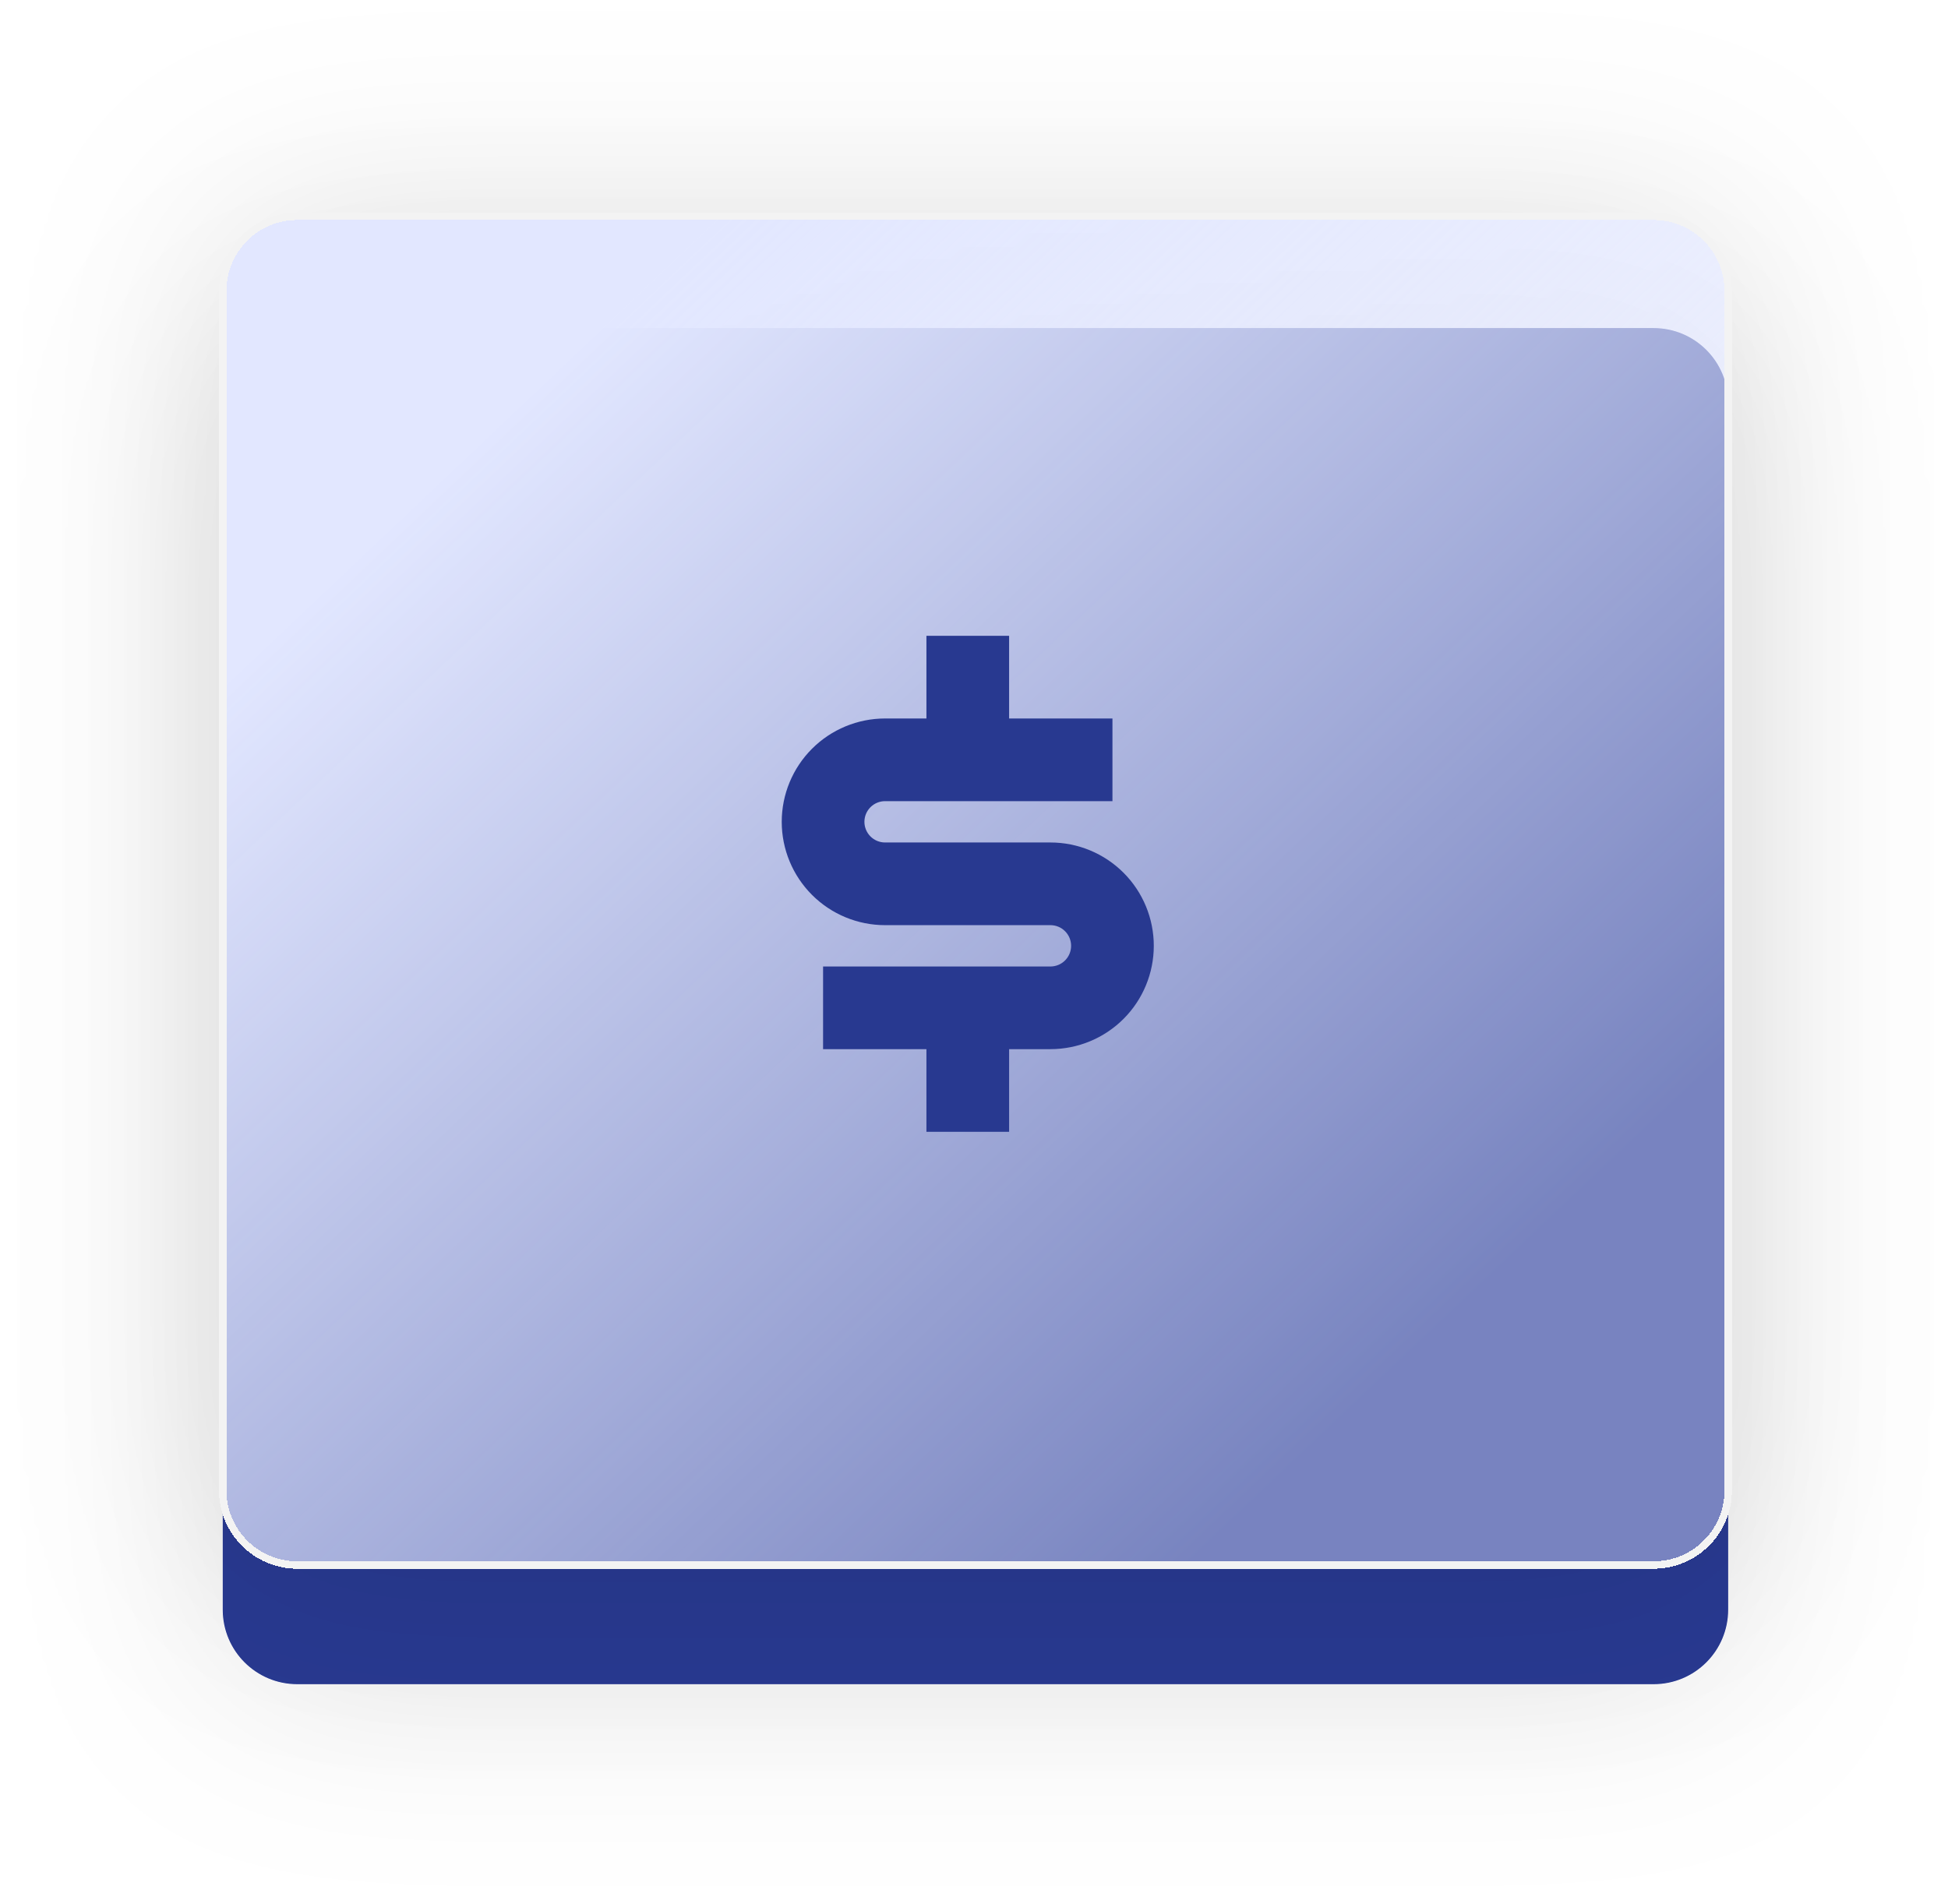
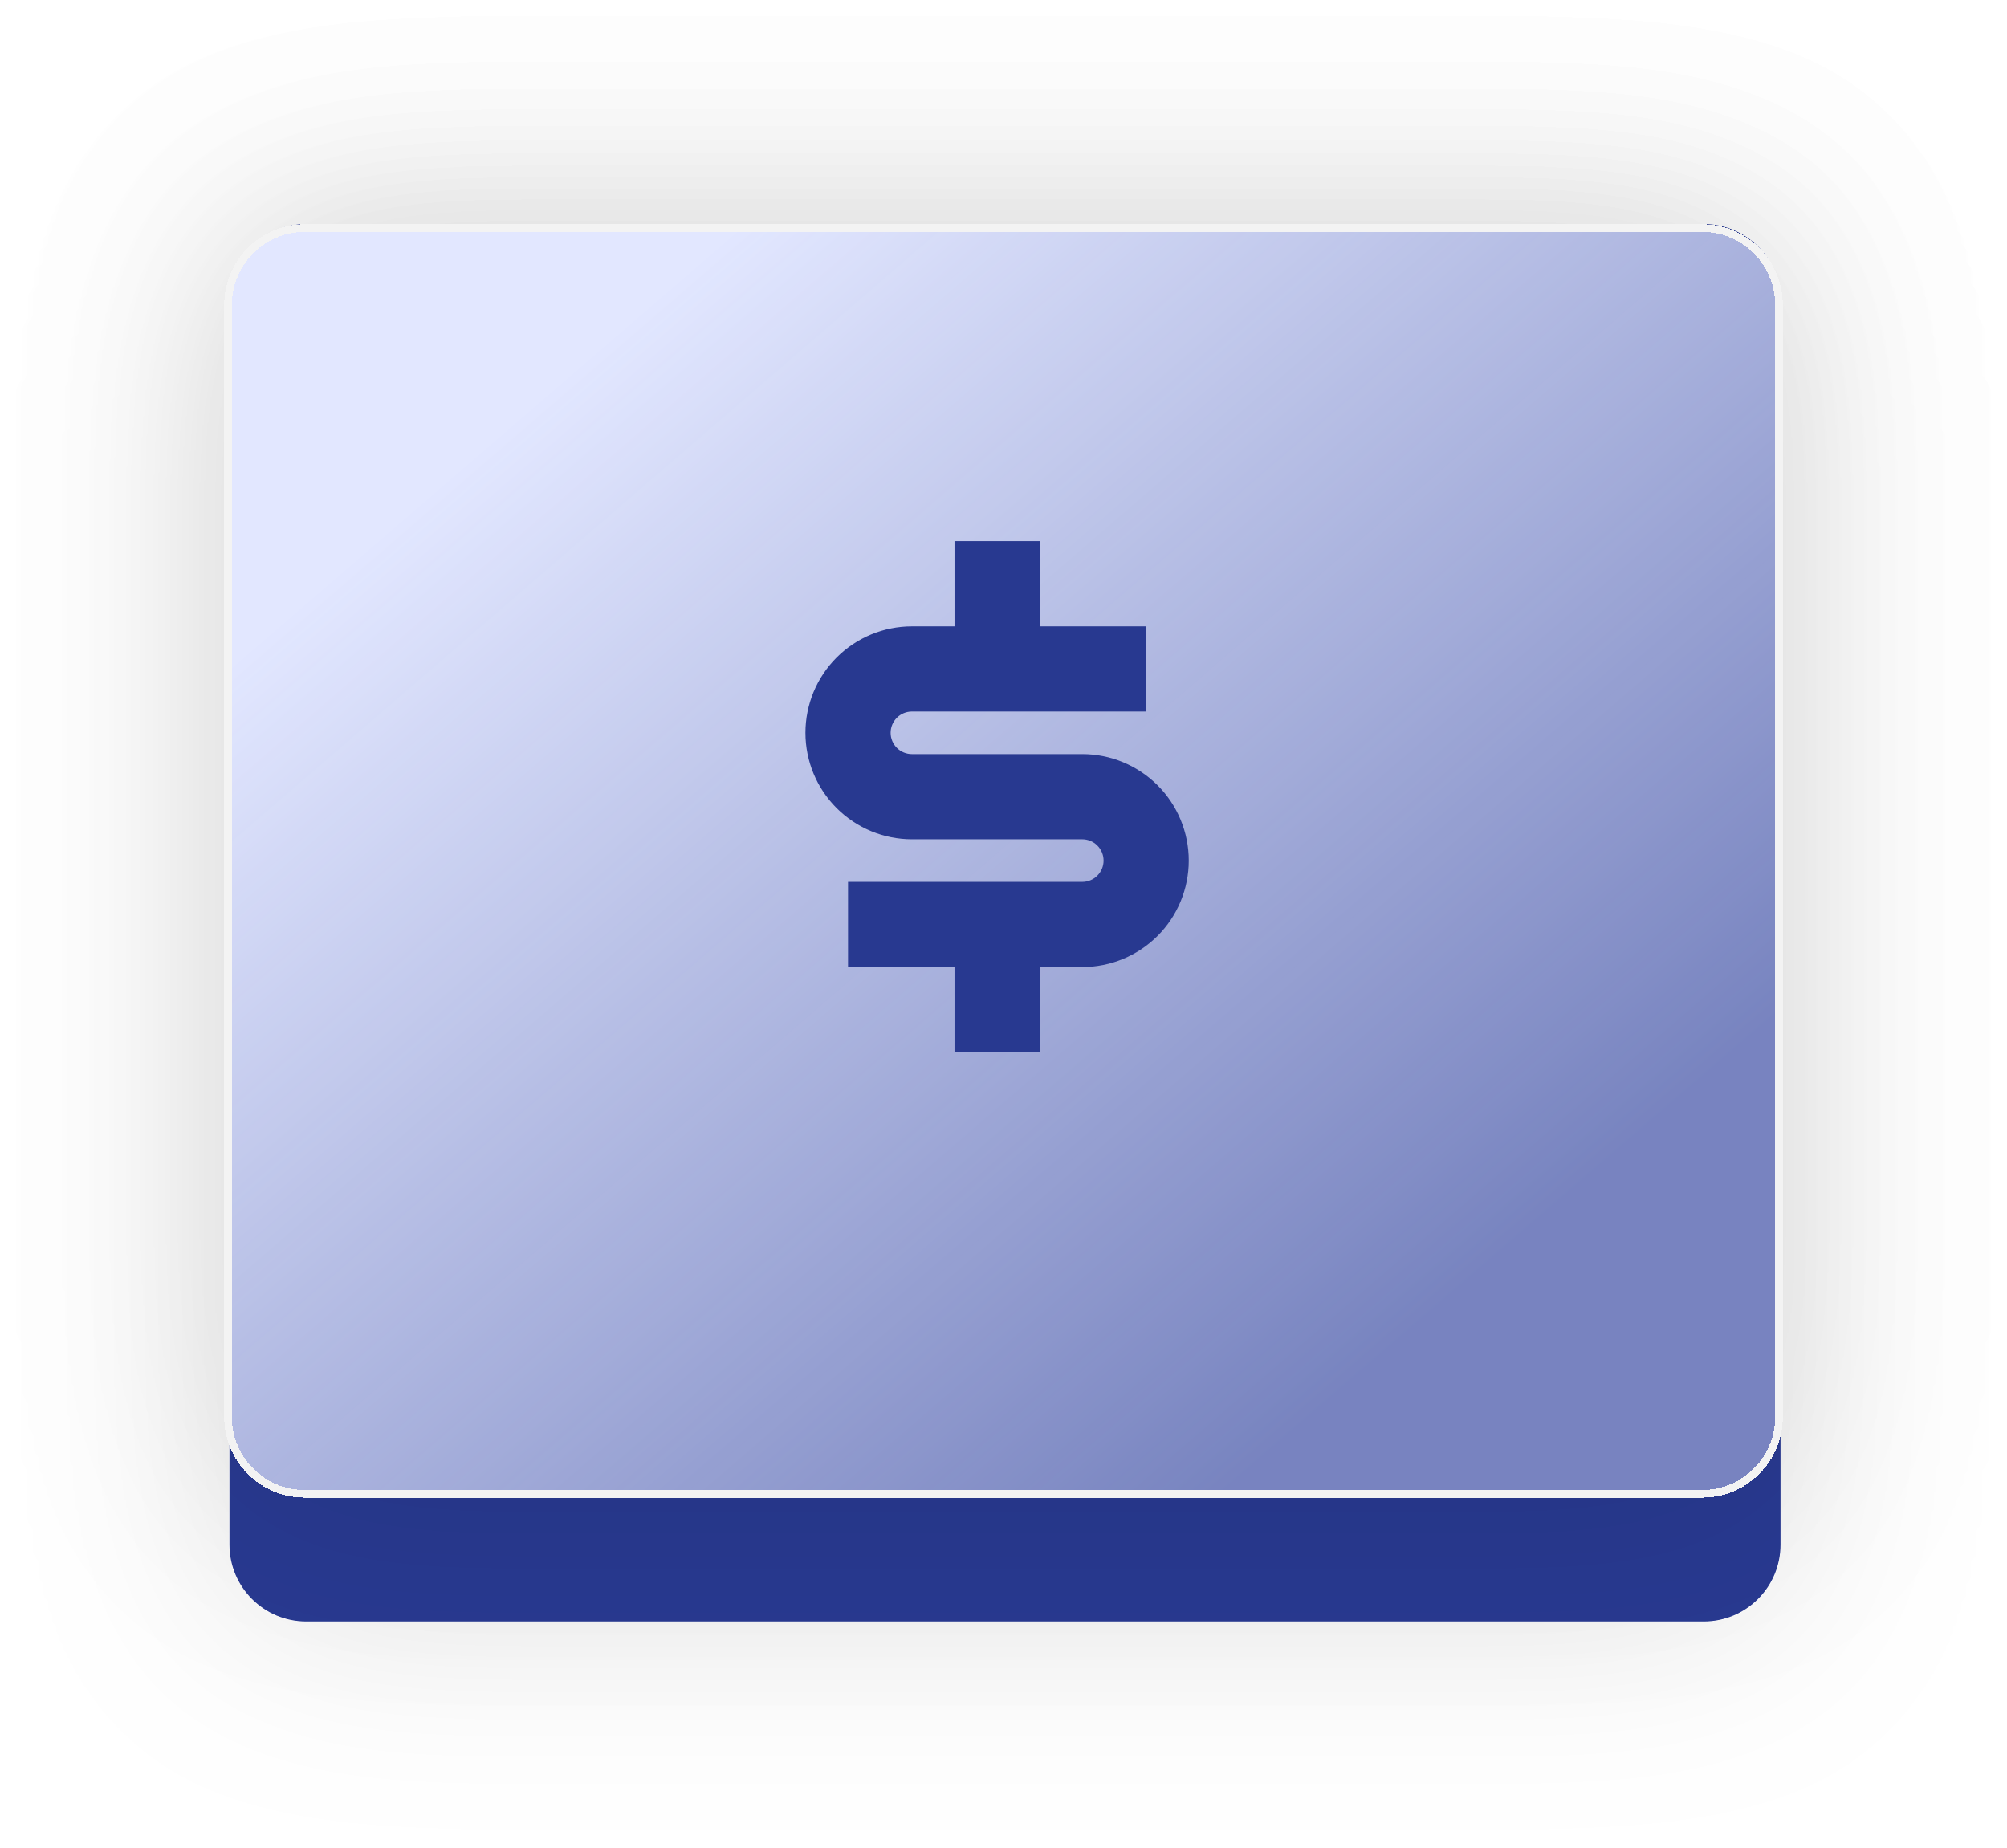
- <svg xmlns="http://www.w3.org/2000/svg" width="176" height="172" viewBox="0 0 176 172" fill="none">
-   <g filter="url(#filter0_d_17_1340)">
-     <rect x="20.122" y="29.645" width="136.018" height="122.551" rx="6.734" fill="#283990" />
+ <svg xmlns="http://www.w3.org/2000/svg" width="176" height="162" viewBox="0 0 176 162" fill="none">
+   <g filter="url(#filter0_d_170_80)">
+     <rect x="20.121" y="19.645" width="136.018" height="122.551" rx="6.734" fill="#283990" />
  </g>
-   <g filter="url(#filter1_d_17_1340)">
-     <rect x="20.122" y="19.545" width="136.018" height="121.878" rx="6.734" fill="url(#paint0_linear_17_1340)" shape-rendering="crispEdges" />
-     <rect x="20.122" y="19.545" width="136.018" height="121.878" rx="6.734" stroke="#F3F3F3" stroke-width="0.673" shape-rendering="crispEdges" />
+   <g filter="url(#filter1_d_170_80)">
+     <rect x="20" y="20" width="136" height="111" rx="6.734" fill="url(#paint0_linear_170_80)" shape-rendering="crispEdges" />
+     <rect x="20" y="20" width="136" height="111" rx="6.734" stroke="#F3F3F3" stroke-width="0.673" shape-rendering="crispEdges" />
  </g>
-   <path d="M74.364 87.338H94.907C95.402 87.338 95.877 87.141 96.227 86.791C96.578 86.44 96.774 85.965 96.774 85.47C96.774 84.975 96.578 84.5 96.227 84.15C95.877 83.799 95.402 83.603 94.907 83.603H79.967C77.49 83.603 75.115 82.619 73.364 80.868C71.613 79.116 70.629 76.741 70.629 74.265C70.629 71.788 71.613 69.413 73.364 67.662C75.115 65.911 77.49 64.927 79.967 64.927H83.702V57.457H91.172V64.927H100.509V72.397H79.967C79.471 72.397 78.996 72.594 78.646 72.944C78.296 73.294 78.099 73.769 78.099 74.265C78.099 74.76 78.296 75.235 78.646 75.585C78.996 75.936 79.471 76.132 79.967 76.132H94.907C97.383 76.132 99.758 77.116 101.51 78.867C103.261 80.618 104.244 82.993 104.244 85.47C104.244 87.947 103.261 90.322 101.51 92.073C99.758 93.824 97.383 94.808 94.907 94.808H91.172V102.278H83.702V94.808H74.364V87.338Z" fill="#283990" />
+   <path d="M74.366 77.337H94.909C95.404 77.337 95.879 77.14 96.229 76.79C96.58 76.44 96.776 75.965 96.776 75.469C96.776 74.974 96.58 74.499 96.229 74.149C95.879 73.799 95.404 73.602 94.909 73.602H79.969C77.492 73.602 75.117 72.618 73.366 70.867C71.615 69.116 70.631 66.741 70.631 64.264C70.631 61.788 71.615 59.413 73.366 57.662C75.117 55.91 77.492 54.927 79.969 54.927H83.704V47.456H91.174V54.927H100.511V62.397H79.969C79.473 62.397 78.998 62.594 78.648 62.944C78.298 63.294 78.101 63.769 78.101 64.264C78.101 64.76 78.298 65.235 78.648 65.585C78.998 65.935 79.473 66.132 79.969 66.132H94.909C97.385 66.132 99.76 67.116 101.512 68.867C103.263 70.618 104.246 72.993 104.246 75.469C104.246 77.946 103.263 80.321 101.512 82.072C99.76 83.823 97.385 84.807 94.909 84.807H91.174V92.277H83.704V84.807H74.366V77.337Z" fill="#283990" />
  <defs>
-     <filter id="filter0_d_17_1340" x="1.268" y="10.79" width="173.727" height="160.259" filterUnits="userSpaceOnUse" color-interpolation-filters="sRGB">
+     <filter id="filter0_d_170_80" x="1.267" y="0.791" width="173.726" height="160.259" filterUnits="userSpaceOnUse" color-interpolation-filters="sRGB">
      <feFlood flood-opacity="0" result="BackgroundImageFix" />
      <feColorMatrix in="SourceAlpha" type="matrix" values="0 0 0 0 0 0 0 0 0 0 0 0 0 0 0 0 0 0 127 0" result="hardAlpha" />
      <feOffset />
      <feGaussianBlur stdDeviation="9.427" />
      <feComposite in2="hardAlpha" operator="out" />
      <feColorMatrix type="matrix" values="0 0 0 0 0 0 0 0 0 0 0 0 0 0 0 0 0 0 0.1 0" />
-       <feBlend mode="normal" in2="BackgroundImageFix" result="effect1_dropShadow_17_1340" />
-       <feBlend mode="normal" in="SourceGraphic" in2="effect1_dropShadow_17_1340" result="shape" />
+       <feBlend mode="normal" in2="BackgroundImageFix" result="effect1_dropShadow_170_80" />
+       <feBlend mode="normal" in="SourceGraphic" in2="effect1_dropShadow_170_80" result="shape" />
    </filter>
-     <filter id="filter1_d_17_1340" x="0.931" y="0.355" width="174.399" height="160.259" filterUnits="userSpaceOnUse" color-interpolation-filters="sRGB">
+     <filter id="filter1_d_170_80" x="0.81" y="0.809" width="174.38" height="149.382" filterUnits="userSpaceOnUse" color-interpolation-filters="sRGB">
      <feFlood flood-opacity="0" result="BackgroundImageFix" />
      <feColorMatrix in="SourceAlpha" type="matrix" values="0 0 0 0 0 0 0 0 0 0 0 0 0 0 0 0 0 0 127 0" result="hardAlpha" />
      <feOffset />
      <feGaussianBlur stdDeviation="9.427" />
      <feComposite in2="hardAlpha" operator="out" />
      <feColorMatrix type="matrix" values="0 0 0 0 0 0 0 0 0 0 0 0 0 0 0 0 0 0 0.1 0" />
-       <feBlend mode="normal" in2="BackgroundImageFix" result="effect1_dropShadow_17_1340" />
-       <feBlend mode="normal" in="SourceGraphic" in2="effect1_dropShadow_17_1340" result="shape" />
+       <feBlend mode="normal" in2="BackgroundImageFix" result="effect1_dropShadow_170_80" />
+       <feBlend mode="normal" in="SourceGraphic" in2="effect1_dropShadow_170_80" result="shape" />
    </filter>
-     <linearGradient id="paint0_linear_17_1340" x1="44" y1="39" x2="125" y2="124.5" gradientUnits="userSpaceOnUse">
+     <linearGradient id="paint0_linear_170_80" x1="43.875" y1="37.719" x2="116.958" y2="122.41" gradientUnits="userSpaceOnUse">
      <stop stop-color="#E2E7FF" />
      <stop offset="1" stop-color="#E2E7FF" stop-opacity="0.43" />
    </linearGradient>
  </defs>
</svg>
